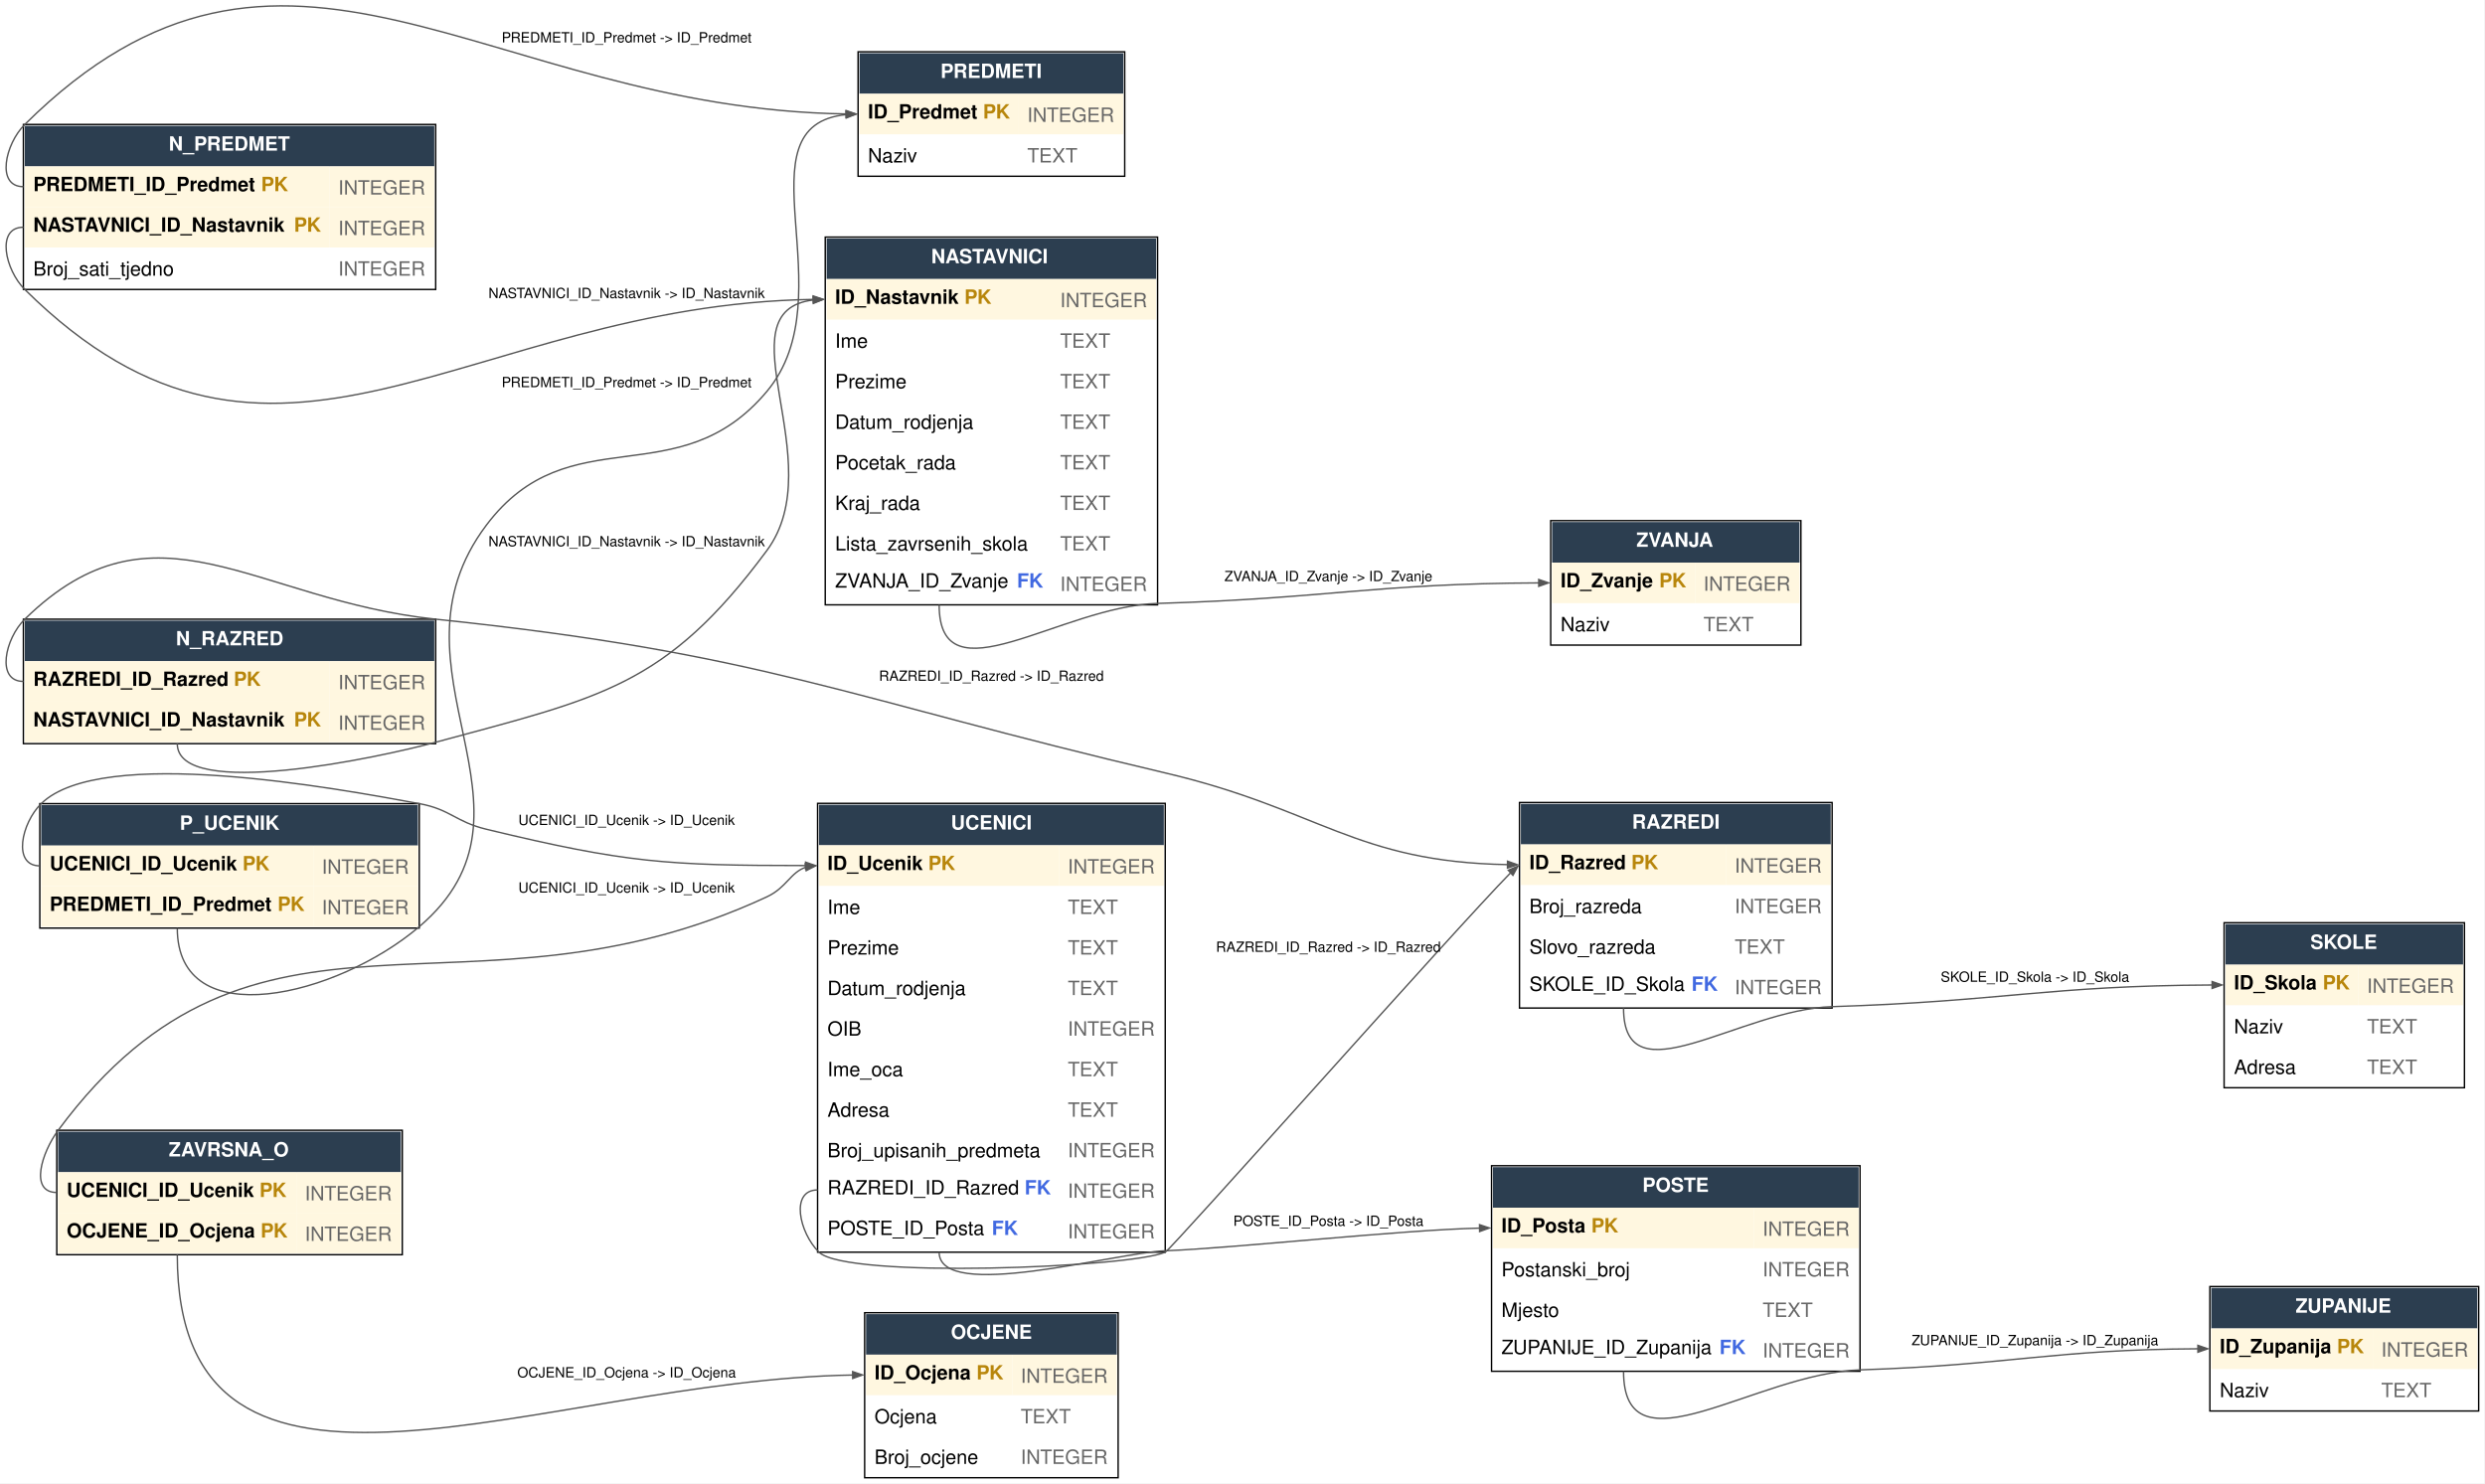
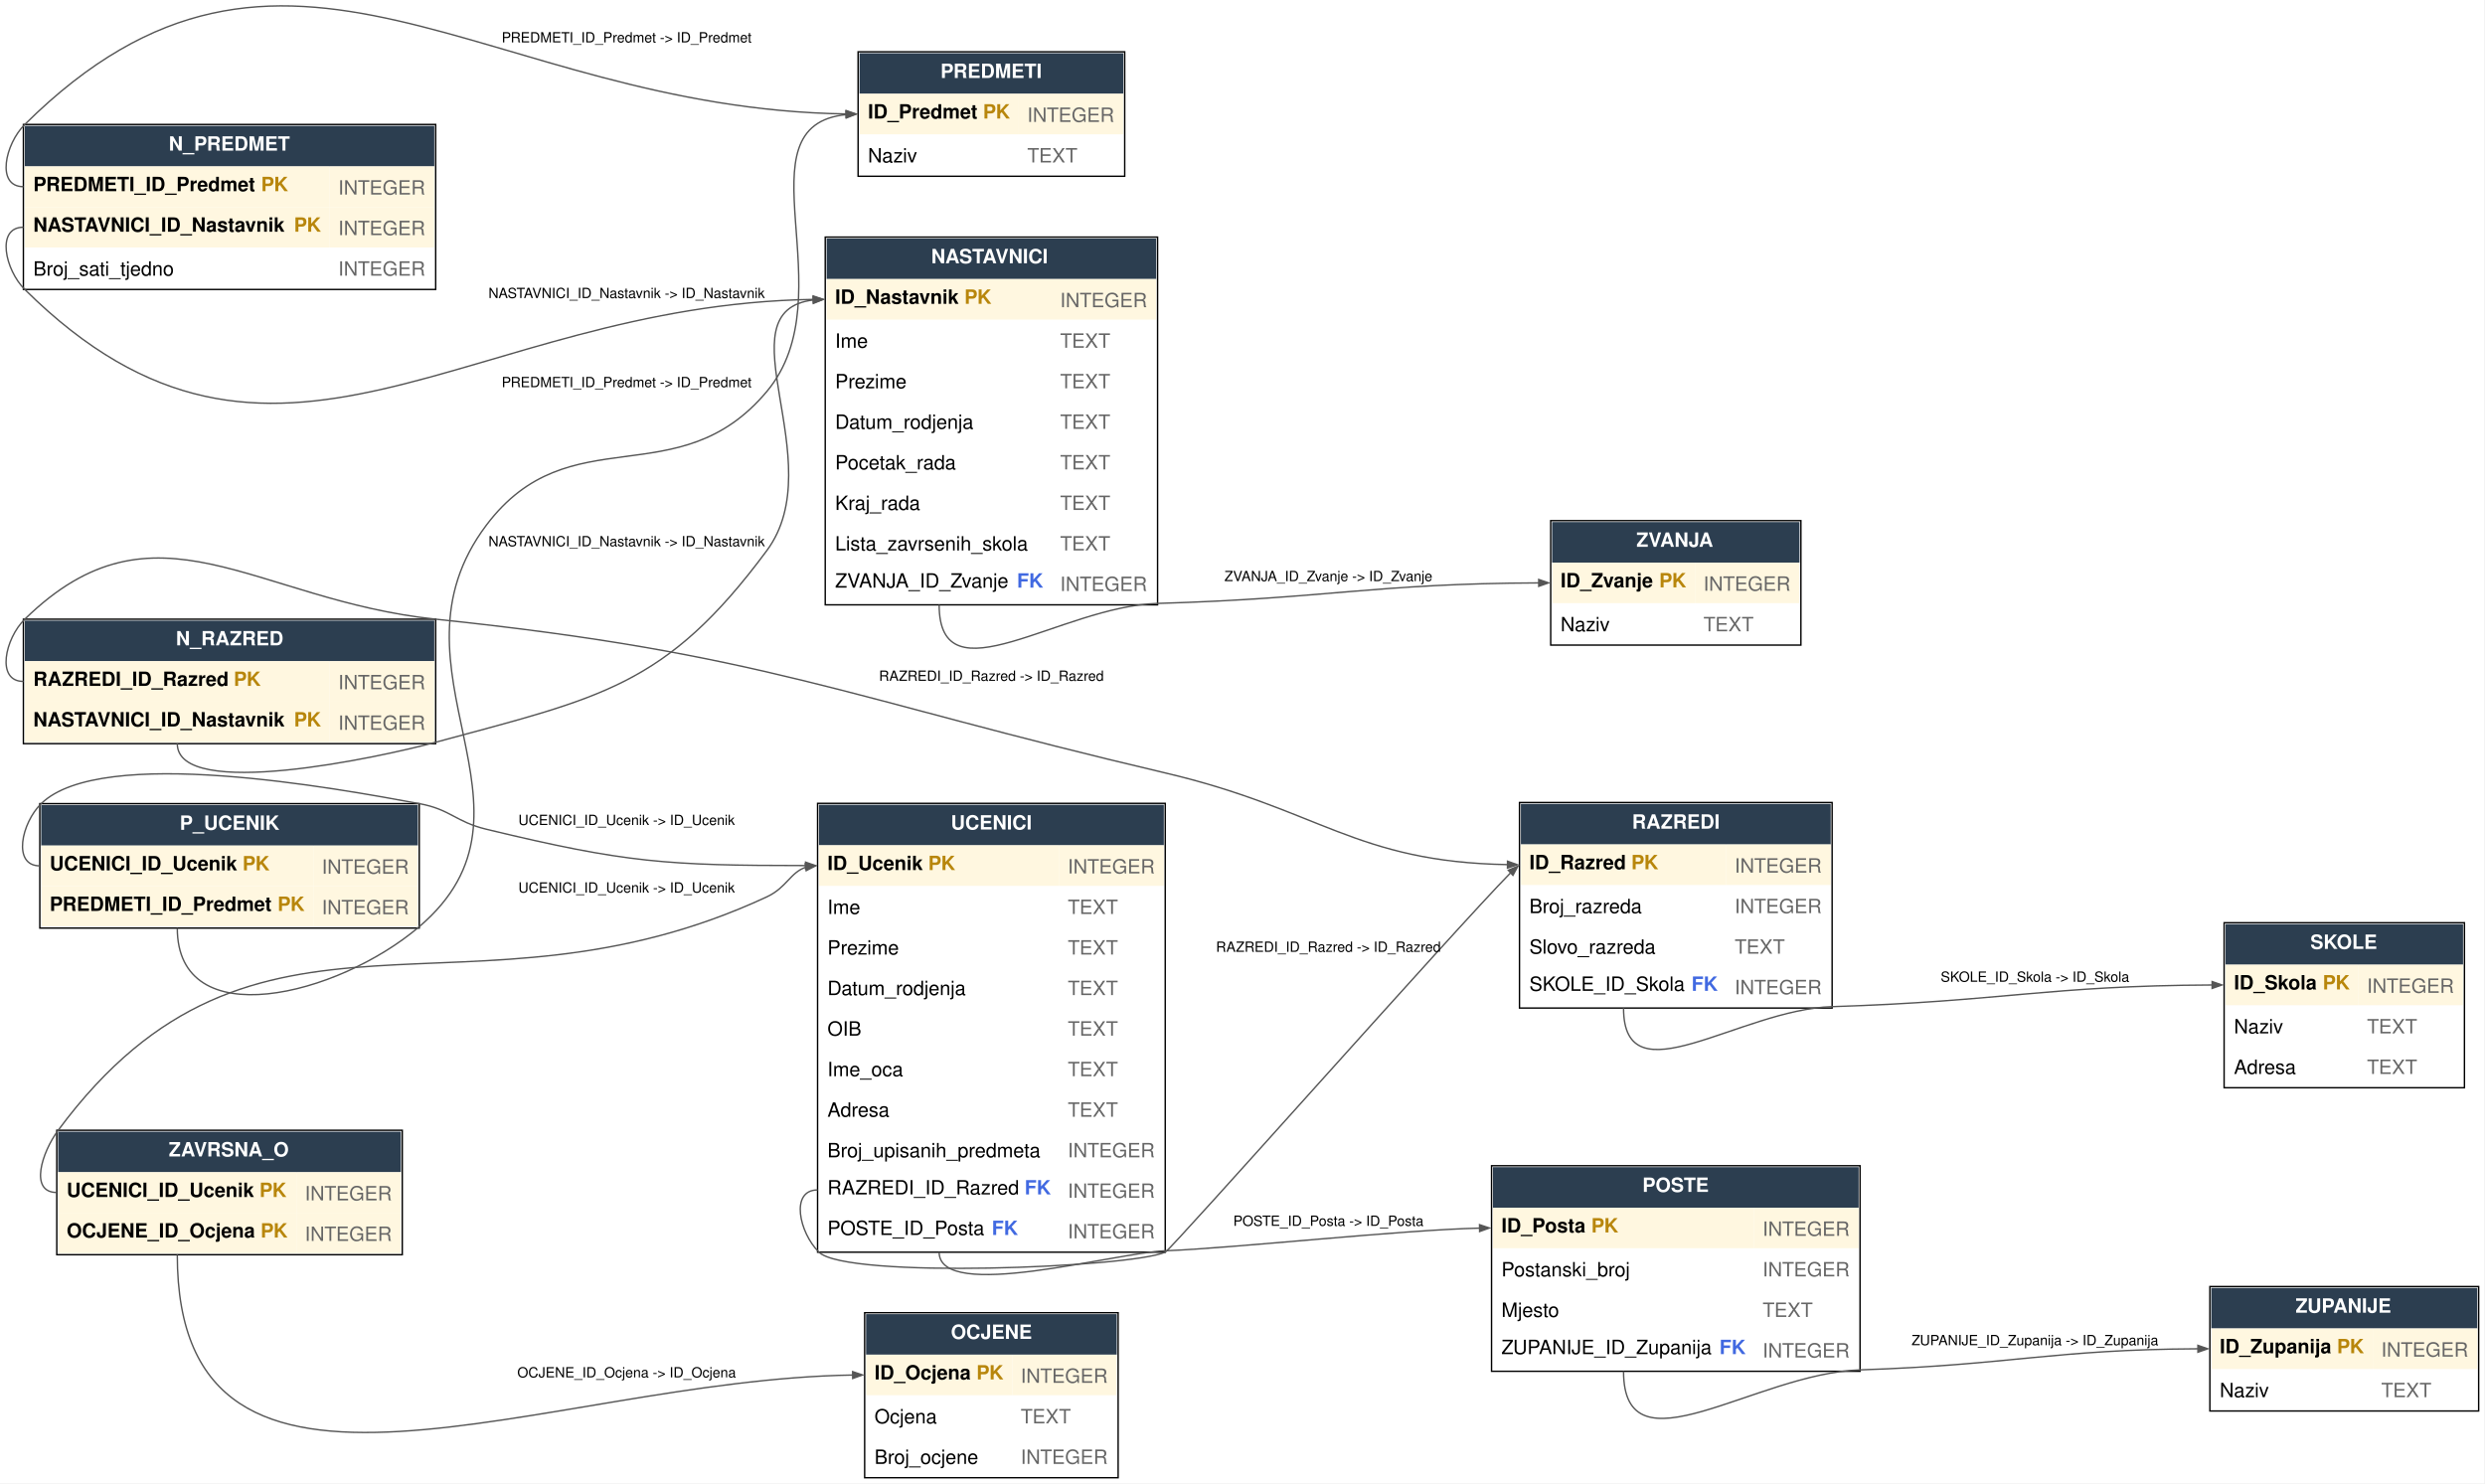
<svg xmlns="http://www.w3.org/2000/svg" width="1765pt" height="1054pt" viewBox="0.00 0.00 1765.00 1054.00">
  <g id="graph0" class="graph" transform="scale(1 1) rotate(0) translate(4 1049.6)">
    <polygon fill="white" stroke="none" points="-4,4 -4,-1049.6 1760.5,-1049.6 1760.5,4 -4,4" />
    <g id="node1" class="node">
      <polygon fill="white" stroke="none" points="582.13,-620 582.13,-881.2 818.18,-881.2 818.18,-620 582.13,-620" />
      <polygon fill="#2c3e50" stroke="none" points="583.13,-851.4 583.13,-880.2 817.18,-880.2 817.18,-851.4 583.13,-851.4" />
      <text xml:space="preserve" text-anchor="start" x="657.37" y="-862.6" font-family="Helvetica,sans-Serif" font-weight="bold" font-size="14.00" fill="white">NASTAVNICI</text>
      <polygon fill="#fff7e0" stroke="none" points="583.13,-822.6 583.13,-851.4 742.95,-851.4 742.95,-822.6 583.13,-822.6" />
      <text xml:space="preserve" text-anchor="start" x="589.13" y="-833.8" font-family="Helvetica,sans-Serif" font-weight="bold" font-size="14.00">ID_Nastavnik</text>
      <text xml:space="preserve" text-anchor="start" x="677.06" y="-833.8" font-family="Helvetica,sans-Serif" font-size="14.00"> </text>
      <text xml:space="preserve" text-anchor="start" x="680.95" y="-833.8" font-family="Helvetica,sans-Serif" font-weight="bold" font-size="14.00" fill="#b8860b">PK</text>
      <polygon fill="#fff7e0" stroke="none" points="742.95,-822.6 742.95,-851.4 817.18,-851.4 817.18,-822.6 742.95,-822.6" />
      <text xml:space="preserve" text-anchor="start" x="748.95" y="-831.4" font-family="Helvetica,sans-Serif" font-size="14.00" fill="#666666">INTEGER</text>
      <text xml:space="preserve" text-anchor="start" x="589.13" y="-802.6" font-family="Helvetica,sans-Serif" font-size="14.00">Ime</text>
      <text xml:space="preserve" text-anchor="start" x="748.95" y="-802.6" font-family="Helvetica,sans-Serif" font-size="14.00" fill="#666666">TEXT</text>
      <text xml:space="preserve" text-anchor="start" x="589.13" y="-773.8" font-family="Helvetica,sans-Serif" font-size="14.00">Prezime</text>
      <text xml:space="preserve" text-anchor="start" x="748.95" y="-773.8" font-family="Helvetica,sans-Serif" font-size="14.00" fill="#666666">TEXT</text>
      <text xml:space="preserve" text-anchor="start" x="589.13" y="-745" font-family="Helvetica,sans-Serif" font-size="14.00">Datum_rodjenja</text>
      <text xml:space="preserve" text-anchor="start" x="748.95" y="-745" font-family="Helvetica,sans-Serif" font-size="14.00" fill="#666666">TEXT</text>
      <text xml:space="preserve" text-anchor="start" x="589.13" y="-716.2" font-family="Helvetica,sans-Serif" font-size="14.00">Pocetak_rada</text>
      <text xml:space="preserve" text-anchor="start" x="748.95" y="-716.2" font-family="Helvetica,sans-Serif" font-size="14.00" fill="#666666">TEXT</text>
      <text xml:space="preserve" text-anchor="start" x="589.13" y="-687.4" font-family="Helvetica,sans-Serif" font-size="14.00">Kraj_rada</text>
      <text xml:space="preserve" text-anchor="start" x="748.95" y="-687.4" font-family="Helvetica,sans-Serif" font-size="14.00" fill="#666666">TEXT</text>
      <text xml:space="preserve" text-anchor="start" x="589.13" y="-658.6" font-family="Helvetica,sans-Serif" font-size="14.00">Lista_zavrsenih_skola</text>
      <text xml:space="preserve" text-anchor="start" x="748.95" y="-658.6" font-family="Helvetica,sans-Serif" font-size="14.00" fill="#666666">TEXT</text>
      <text xml:space="preserve" text-anchor="start" x="589.13" y="-632.2" font-family="Helvetica,sans-Serif" font-size="14.00">ZVANJA_ID_Zvanje </text>
      <text xml:space="preserve" text-anchor="start" x="718.29" y="-632.2" font-family="Helvetica,sans-Serif" font-weight="bold" font-size="14.00" fill="#4169e1">FK</text>
      <text xml:space="preserve" text-anchor="start" x="748.95" y="-629.8" font-family="Helvetica,sans-Serif" font-size="14.00" fill="#666666">INTEGER</text>
      <polygon fill="none" stroke="black" points="582.13,-620 582.13,-881.2 818.18,-881.2 818.18,-620 582.13,-620" />
    </g>
    <g id="node13" class="node">
      <polygon fill="white" stroke="none" points="1097.41,-591.4 1097.41,-679.8 1275.11,-679.8 1275.11,-591.4 1097.41,-591.4" />
      <polygon fill="#2c3e50" stroke="none" points="1098.41,-650 1098.41,-678.8 1274.11,-678.8 1274.11,-650 1098.41,-650" />
      <text xml:space="preserve" text-anchor="start" x="1158.25" y="-661.2" font-family="Helvetica,sans-Serif" font-weight="bold" font-size="14.00" fill="white">ZVANJA</text>
      <polygon fill="#fff7e0" stroke="none" points="1098.41,-621.2 1098.41,-650 1199.88,-650 1199.88,-621.2 1098.41,-621.2" />
      <text xml:space="preserve" text-anchor="start" x="1104.41" y="-632.4" font-family="Helvetica,sans-Serif" font-weight="bold" font-size="14.00">ID_Zvanje</text>
      <text xml:space="preserve" text-anchor="start" x="1170.54" y="-632.4" font-family="Helvetica,sans-Serif" font-size="14.00"> </text>
      <text xml:space="preserve" text-anchor="start" x="1174.43" y="-632.4" font-family="Helvetica,sans-Serif" font-weight="bold" font-size="14.00" fill="#b8860b">PK</text>
      <polygon fill="#fff7e0" stroke="none" points="1199.88,-621.2 1199.88,-650 1274.11,-650 1274.11,-621.2 1199.88,-621.2" />
      <text xml:space="preserve" text-anchor="start" x="1205.88" y="-630" font-family="Helvetica,sans-Serif" font-size="14.00" fill="#666666">INTEGER</text>
      <text xml:space="preserve" text-anchor="start" x="1104.41" y="-601.2" font-family="Helvetica,sans-Serif" font-size="14.00">Naziv</text>
      <text xml:space="preserve" text-anchor="start" x="1205.88" y="-601.2" font-family="Helvetica,sans-Serif" font-size="14.00" fill="#666666">TEXT</text>
      <polygon fill="none" stroke="black" points="1097.41,-591.4 1097.41,-679.8 1275.11,-679.8 1275.11,-591.4 1097.41,-591.4" />
    </g>
    <g id="edge1" class="edge">
      <path fill="none" stroke="#555555" d="M663.04,-620C663.04,-551.05 749.25,-618.98 818.18,-621 939.6,-624.56 971.71,-635.11 1089.17,-635.58" />
      <polygon fill="#555555" stroke="#555555" points="1088.89,-638.03 1095.89,-635.6 1088.9,-633.13 1088.89,-638.03" />
      <text xml:space="preserve" text-anchor="middle" x="939.51" y="-636.83" font-family="Helvetica,sans-Serif" font-size="10.00">ZVANJA_ID_Zvanje -&gt; ID_Zvanje</text>
    </g>
    <g id="node2" class="node">
      <polygon fill="white" stroke="none" points="12.61,-844 12.61,-961.2 305.45,-961.2 305.45,-844 12.61,-844" />
      <polygon fill="#2c3e50" stroke="none" points="13.61,-931.4 13.61,-960.2 304.45,-960.2 304.45,-931.4 13.61,-931.4" />
      <text xml:space="preserve" text-anchor="start" x="115.86" y="-942.6" font-family="Helvetica,sans-Serif" font-weight="bold" font-size="14.00" fill="white">N_PREDMET</text>
      <polygon fill="#fff7e0" stroke="none" points="13.61,-902.6 13.61,-931.4 230.23,-931.4 230.23,-902.6 13.61,-902.6" />
      <text xml:space="preserve" text-anchor="start" x="19.61" y="-913.8" font-family="Helvetica,sans-Serif" font-weight="bold" font-size="14.00">PREDMETI_ID_Predmet</text>
      <text xml:space="preserve" text-anchor="start" x="177.54" y="-913.8" font-family="Helvetica,sans-Serif" font-size="14.00"> </text>
      <text xml:space="preserve" text-anchor="start" x="181.43" y="-913.8" font-family="Helvetica,sans-Serif" font-weight="bold" font-size="14.00" fill="#b8860b">PK</text>
      <polygon fill="#fff7e0" stroke="none" points="230.23,-902.6 230.23,-931.4 304.45,-931.4 304.45,-902.6 230.23,-902.6" />
      <text xml:space="preserve" text-anchor="start" x="236.23" y="-911.4" font-family="Helvetica,sans-Serif" font-size="14.00" fill="#666666">INTEGER</text>
      <polygon fill="#fff7e0" stroke="none" points="13.61,-873.8 13.61,-902.6 230.23,-902.6 230.23,-873.8 13.61,-873.8" />
      <text xml:space="preserve" text-anchor="start" x="19.61" y="-885" font-family="Helvetica,sans-Serif" font-weight="bold" font-size="14.00">NASTAVNICI_ID_Nastavnik</text>
      <text xml:space="preserve" text-anchor="start" x="200.89" y="-885" font-family="Helvetica,sans-Serif" font-size="14.00"> </text>
      <text xml:space="preserve" text-anchor="start" x="204.78" y="-885" font-family="Helvetica,sans-Serif" font-weight="bold" font-size="14.00" fill="#b8860b">PK</text>
      <polygon fill="#fff7e0" stroke="none" points="230.23,-873.8 230.23,-902.6 304.45,-902.6 304.45,-873.8 230.23,-873.8" />
      <text xml:space="preserve" text-anchor="start" x="236.23" y="-882.6" font-family="Helvetica,sans-Serif" font-size="14.00" fill="#666666">INTEGER</text>
      <text xml:space="preserve" text-anchor="start" x="19.61" y="-853.8" font-family="Helvetica,sans-Serif" font-size="14.00">Broj_sati_tjedno</text>
      <text xml:space="preserve" text-anchor="start" x="236.23" y="-853.8" font-family="Helvetica,sans-Serif" font-size="14.00" fill="#666666">INTEGER</text>
      <polygon fill="none" stroke="black" points="12.61,-844 12.61,-961.2 305.45,-961.2 305.45,-844 12.61,-844" />
    </g>
    <g id="edge2" class="edge">
      <path fill="none" stroke="#555555" d="M12.61,-888.2C-7.04,-888.2 -0.35,-857.82 13.61,-844 191.19,-668.24 326.37,-833.21 573.66,-836.94" />
      <polygon fill="#555555" stroke="#555555" points="573.6,-839.39 580.61,-836.99 573.63,-834.49 573.6,-839.39" />
      <text xml:space="preserve" text-anchor="middle" x="441.07" y="-837.88" font-family="Helvetica,sans-Serif" font-size="10.00">NASTAVNICI_ID_Nastavnik -&gt; ID_Nastavnik</text>
    </g>
    <g id="node6" class="node">
      <polygon fill="white" stroke="none" points="605.47,-924.4 605.47,-1012.8 794.84,-1012.8 794.84,-924.4 605.47,-924.4" />
      <polygon fill="#2c3e50" stroke="none" points="606.47,-983 606.47,-1011.8 793.84,-1011.8 793.84,-983 606.47,-983" />
      <text xml:space="preserve" text-anchor="start" x="663.98" y="-994.2" font-family="Helvetica,sans-Serif" font-weight="bold" font-size="14.00" fill="white">PREDMETI</text>
      <polygon fill="#fff7e0" stroke="none" points="606.47,-954.2 606.47,-983 719.61,-983 719.61,-954.2 606.47,-954.2" />
      <text xml:space="preserve" text-anchor="start" x="612.47" y="-965.4" font-family="Helvetica,sans-Serif" font-weight="bold" font-size="14.00">ID_Predmet</text>
      <text xml:space="preserve" text-anchor="start" x="690.27" y="-965.4" font-family="Helvetica,sans-Serif" font-size="14.00"> </text>
      <text xml:space="preserve" text-anchor="start" x="694.16" y="-965.4" font-family="Helvetica,sans-Serif" font-weight="bold" font-size="14.00" fill="#b8860b">PK</text>
      <polygon fill="#fff7e0" stroke="none" points="719.61,-954.2 719.61,-983 793.84,-983 793.84,-954.2 719.61,-954.2" />
      <text xml:space="preserve" text-anchor="start" x="725.61" y="-963" font-family="Helvetica,sans-Serif" font-size="14.00" fill="#666666">INTEGER</text>
      <text xml:space="preserve" text-anchor="start" x="612.47" y="-934.2" font-family="Helvetica,sans-Serif" font-size="14.00">Naziv</text>
      <text xml:space="preserve" text-anchor="start" x="725.61" y="-934.2" font-family="Helvetica,sans-Serif" font-size="14.00" fill="#666666">TEXT</text>
      <polygon fill="none" stroke="black" points="605.47,-924.4 605.47,-1012.8 794.84,-1012.8 794.84,-924.4 605.47,-924.4" />
    </g>
    <g id="edge3" class="edge">
      <path fill="none" stroke="#555555" d="M12.61,-917C-7.04,-917 -0.35,-947.38 13.61,-961.2 198.56,-1144.28 339.35,-972.38 597.03,-968.66" />
      <polygon fill="#555555" stroke="#555555" points="596.97,-971.11 603.95,-968.61 596.93,-966.21 596.97,-971.11" />
      <text xml:space="preserve" text-anchor="middle" x="441.07" y="-1019.48" font-family="Helvetica,sans-Serif" font-size="10.00">PREDMETI_ID_Predmet -&gt; ID_Predmet</text>
    </g>
    <g id="node3" class="node">
      <polygon fill="white" stroke="none" points="12.61,-521.4 12.61,-609.8 305.45,-609.8 305.45,-521.4 12.61,-521.4" />
      <polygon fill="#2c3e50" stroke="none" points="13.61,-580 13.61,-608.8 304.45,-608.8 304.45,-580 13.61,-580" />
      <text xml:space="preserve" text-anchor="start" x="120.92" y="-591.2" font-family="Helvetica,sans-Serif" font-weight="bold" font-size="14.00" fill="white">N_RAZRED</text>
      <polygon fill="#fff7e0" stroke="none" points="13.61,-551.2 13.61,-580 230.23,-580 230.23,-551.2 13.61,-551.2" />
      <text xml:space="preserve" text-anchor="start" x="19.61" y="-562.4" font-family="Helvetica,sans-Serif" font-weight="bold" font-size="14.00">RAZREDI_ID_Razred</text>
      <text xml:space="preserve" text-anchor="start" x="158.09" y="-562.4" font-family="Helvetica,sans-Serif" font-size="14.00"> </text>
      <text xml:space="preserve" text-anchor="start" x="161.98" y="-562.4" font-family="Helvetica,sans-Serif" font-weight="bold" font-size="14.00" fill="#b8860b">PK</text>
      <polygon fill="#fff7e0" stroke="none" points="230.23,-551.2 230.23,-580 304.45,-580 304.45,-551.2 230.23,-551.2" />
      <text xml:space="preserve" text-anchor="start" x="236.23" y="-560" font-family="Helvetica,sans-Serif" font-size="14.00" fill="#666666">INTEGER</text>
      <polygon fill="#fff7e0" stroke="none" points="13.61,-522.4 13.61,-551.2 230.23,-551.2 230.23,-522.4 13.61,-522.4" />
      <text xml:space="preserve" text-anchor="start" x="19.61" y="-533.6" font-family="Helvetica,sans-Serif" font-weight="bold" font-size="14.00">NASTAVNICI_ID_Nastavnik</text>
      <text xml:space="preserve" text-anchor="start" x="200.89" y="-533.6" font-family="Helvetica,sans-Serif" font-size="14.00"> </text>
      <text xml:space="preserve" text-anchor="start" x="204.78" y="-533.6" font-family="Helvetica,sans-Serif" font-weight="bold" font-size="14.00" fill="#b8860b">PK</text>
      <polygon fill="#fff7e0" stroke="none" points="230.23,-522.4 230.23,-551.2 304.45,-551.2 304.45,-522.4 230.23,-522.4" />
      <text xml:space="preserve" text-anchor="start" x="236.23" y="-531.2" font-family="Helvetica,sans-Serif" font-size="14.00" fill="#666666">INTEGER</text>
      <polygon fill="none" stroke="black" points="12.61,-521.4 12.61,-609.8 305.45,-609.8 305.45,-521.4 12.61,-521.4" />
    </g>
    <g id="edge4" class="edge">
      <path fill="none" stroke="#555555" d="M121.92,-521.4C121.92,-480.61 266.09,-511.71 305.45,-522.4 422.04,-554.06 468.82,-561.49 540.69,-658.6 587.31,-721.6 507.1,-828.68 573.75,-836.54" />
      <polygon fill="#555555" stroke="#555555" points="573.49,-838.98 580.62,-836.92 573.76,-834.09 573.49,-838.98" />
      <text xml:space="preserve" text-anchor="middle" x="441.07" y="-661.6" font-family="Helvetica,sans-Serif" font-size="10.00">NASTAVNICI_ID_Nastavnik -&gt; ID_Nastavnik</text>
    </g>
    <g id="node8" class="node">
      <polygon fill="white" stroke="none" points="1075.23,-333.6 1075.23,-479.6 1297.29,-479.6 1297.29,-333.6 1075.23,-333.6" />
      <polygon fill="#2c3e50" stroke="none" points="1076.23,-449.8 1076.23,-478.6 1296.29,-478.6 1296.29,-449.8 1076.23,-449.8" />
      <text xml:space="preserve" text-anchor="start" x="1155.15" y="-461" font-family="Helvetica,sans-Serif" font-weight="bold" font-size="14.00" fill="white">RAZREDI</text>
      <polygon fill="#fff7e0" stroke="none" points="1076.23,-421 1076.23,-449.8 1222.06,-449.8 1222.06,-421 1076.23,-421" />
      <text xml:space="preserve" text-anchor="start" x="1082.23" y="-432.2" font-family="Helvetica,sans-Serif" font-weight="bold" font-size="14.00">ID_Razred</text>
      <text xml:space="preserve" text-anchor="start" x="1150.7" y="-432.2" font-family="Helvetica,sans-Serif" font-size="14.00"> </text>
      <text xml:space="preserve" text-anchor="start" x="1154.59" y="-432.2" font-family="Helvetica,sans-Serif" font-weight="bold" font-size="14.00" fill="#b8860b">PK</text>
      <polygon fill="#fff7e0" stroke="none" points="1222.06,-421 1222.06,-449.8 1296.29,-449.8 1296.29,-421 1222.06,-421" />
      <text xml:space="preserve" text-anchor="start" x="1228.06" y="-429.8" font-family="Helvetica,sans-Serif" font-size="14.00" fill="#666666">INTEGER</text>
      <text xml:space="preserve" text-anchor="start" x="1082.23" y="-401" font-family="Helvetica,sans-Serif" font-size="14.00">Broj_razreda</text>
      <text xml:space="preserve" text-anchor="start" x="1228.06" y="-401" font-family="Helvetica,sans-Serif" font-size="14.00" fill="#666666">INTEGER</text>
      <text xml:space="preserve" text-anchor="start" x="1082.23" y="-372.2" font-family="Helvetica,sans-Serif" font-size="14.00">Slovo_razreda</text>
      <text xml:space="preserve" text-anchor="start" x="1228.06" y="-372.2" font-family="Helvetica,sans-Serif" font-size="14.00" fill="#666666">TEXT</text>
      <text xml:space="preserve" text-anchor="start" x="1082.23" y="-345.8" font-family="Helvetica,sans-Serif" font-size="14.00">SKOLE_ID_Skola </text>
      <text xml:space="preserve" text-anchor="start" x="1197.4" y="-345.8" font-family="Helvetica,sans-Serif" font-weight="bold" font-size="14.00" fill="#4169e1">FK</text>
      <text xml:space="preserve" text-anchor="start" x="1228.06" y="-343.4" font-family="Helvetica,sans-Serif" font-size="14.00" fill="#666666">INTEGER</text>
      <polygon fill="none" stroke="black" points="1075.23,-333.6 1075.23,-479.6 1297.29,-479.6 1297.29,-333.6 1075.23,-333.6" />
    </g>
    <g id="edge5" class="edge">
      <path fill="none" stroke="#555555" d="M12.61,-565.6C-7.04,-565.6 -0.44,-596.06 13.61,-609.8 106.36,-700.47 176.45,-623.25 305.45,-609.8 539.54,-585.4 594.5,-554.4 823.62,-500.6 933.33,-474.84 958.5,-437.29 1066.93,-435.47" />
      <polygon fill="#555555" stroke="#555555" points="1066.73,-437.92 1073.71,-435.41 1066.69,-433.02 1066.73,-437.92" />
      <text xml:space="preserve" text-anchor="middle" x="700.15" y="-566.03" font-family="Helvetica,sans-Serif" font-size="10.00">RAZREDI_ID_Razred -&gt; ID_Razred</text>
    </g>
    <g id="node4" class="node">
      <polygon fill="white" stroke="none" points="610.13,0 610.13,-117.2 790.17,-117.2 790.17,0 610.13,0" />
      <polygon fill="#2c3e50" stroke="none" points="611.13,-87.4 611.13,-116.2 789.17,-116.2 789.17,-87.4 611.13,-87.4" />
      <text xml:space="preserve" text-anchor="start" x="671.37" y="-98.6" font-family="Helvetica,sans-Serif" font-weight="bold" font-size="14.00" fill="white">OCJENE</text>
      <polygon fill="#fff7e0" stroke="none" points="611.13,-58.6 611.13,-87.4 714.94,-87.4 714.94,-58.6 611.13,-58.6" />
      <text xml:space="preserve" text-anchor="start" x="617.13" y="-69.8" font-family="Helvetica,sans-Serif" font-weight="bold" font-size="14.00">ID_Ocjena</text>
      <text xml:space="preserve" text-anchor="start" x="685.61" y="-69.8" font-family="Helvetica,sans-Serif" font-size="14.00"> </text>
      <text xml:space="preserve" text-anchor="start" x="689.5" y="-69.8" font-family="Helvetica,sans-Serif" font-weight="bold" font-size="14.00" fill="#b8860b">PK</text>
      <polygon fill="#fff7e0" stroke="none" points="714.94,-58.6 714.94,-87.4 789.17,-87.4 789.17,-58.6 714.94,-58.6" />
      <text xml:space="preserve" text-anchor="start" x="720.94" y="-67.4" font-family="Helvetica,sans-Serif" font-size="14.00" fill="#666666">INTEGER</text>
      <text xml:space="preserve" text-anchor="start" x="617.13" y="-38.6" font-family="Helvetica,sans-Serif" font-size="14.00">Ocjena</text>
      <text xml:space="preserve" text-anchor="start" x="720.94" y="-38.6" font-family="Helvetica,sans-Serif" font-size="14.00" fill="#666666">TEXT</text>
      <text xml:space="preserve" text-anchor="start" x="617.13" y="-9.8" font-family="Helvetica,sans-Serif" font-size="14.00">Broj_ocjene</text>
      <text xml:space="preserve" text-anchor="start" x="720.94" y="-9.8" font-family="Helvetica,sans-Serif" font-size="14.00" fill="#666666">INTEGER</text>
      <polygon fill="none" stroke="black" points="610.13,0 610.13,-117.2 790.17,-117.2 790.17,0 610.13,0" />
    </g>
    <g id="node5" class="node">
      <polygon fill="white" stroke="none" points="1055.39,-75.6 1055.39,-221.6 1317.12,-221.6 1317.12,-75.6 1055.39,-75.6" />
      <polygon fill="#2c3e50" stroke="none" points="1056.39,-191.8 1056.39,-220.6 1316.12,-220.6 1316.12,-191.8 1056.39,-191.8" />
      <text xml:space="preserve" text-anchor="start" x="1162.53" y="-203" font-family="Helvetica,sans-Serif" font-weight="bold" font-size="14.00" fill="white">POSTE</text>
      <polygon fill="#fff7e0" stroke="none" points="1056.39,-163 1056.39,-191.8 1241.9,-191.8 1241.9,-163 1056.39,-163" />
      <text xml:space="preserve" text-anchor="start" x="1062.39" y="-174.2" font-family="Helvetica,sans-Serif" font-weight="bold" font-size="14.00">ID_Posta</text>
      <text xml:space="preserve" text-anchor="start" x="1122.3" y="-174.2" font-family="Helvetica,sans-Serif" font-size="14.00"> </text>
      <text xml:space="preserve" text-anchor="start" x="1126.19" y="-174.2" font-family="Helvetica,sans-Serif" font-weight="bold" font-size="14.00" fill="#b8860b">PK</text>
      <polygon fill="#fff7e0" stroke="none" points="1241.9,-163 1241.9,-191.8 1316.12,-191.8 1316.12,-163 1241.9,-163" />
      <text xml:space="preserve" text-anchor="start" x="1247.9" y="-171.8" font-family="Helvetica,sans-Serif" font-size="14.00" fill="#666666">INTEGER</text>
      <text xml:space="preserve" text-anchor="start" x="1062.39" y="-143" font-family="Helvetica,sans-Serif" font-size="14.00">Postanski_broj</text>
      <text xml:space="preserve" text-anchor="start" x="1247.9" y="-143" font-family="Helvetica,sans-Serif" font-size="14.00" fill="#666666">INTEGER</text>
      <text xml:space="preserve" text-anchor="start" x="1062.39" y="-114.2" font-family="Helvetica,sans-Serif" font-size="14.00">Mjesto</text>
      <text xml:space="preserve" text-anchor="start" x="1247.9" y="-114.2" font-family="Helvetica,sans-Serif" font-size="14.00" fill="#666666">TEXT</text>
      <text xml:space="preserve" text-anchor="start" x="1062.39" y="-87.8" font-family="Helvetica,sans-Serif" font-size="14.00">ZUPANIJE_ID_Zupanija </text>
      <text xml:space="preserve" text-anchor="start" x="1217.23" y="-87.8" font-family="Helvetica,sans-Serif" font-weight="bold" font-size="14.00" fill="#4169e1">FK</text>
      <text xml:space="preserve" text-anchor="start" x="1247.9" y="-85.4" font-family="Helvetica,sans-Serif" font-size="14.00" fill="#666666">INTEGER</text>
      <polygon fill="none" stroke="black" points="1055.39,-75.6 1055.39,-221.6 1317.12,-221.6 1317.12,-75.6 1055.39,-75.6" />
    </g>
    <g id="node12" class="node">
      <polygon fill="white" stroke="none" points="1565.59,-47.4 1565.59,-135.8 1756.5,-135.8 1756.5,-47.4 1565.59,-47.4" />
      <polygon fill="#2c3e50" stroke="none" points="1566.59,-106 1566.59,-134.8 1755.5,-134.8 1755.5,-106 1566.59,-106" />
      <text xml:space="preserve" text-anchor="start" x="1626.43" y="-117.2" font-family="Helvetica,sans-Serif" font-weight="bold" font-size="14.00" fill="white">ZUPANIJE</text>
      <polygon fill="#fff7e0" stroke="none" points="1566.59,-77.2 1566.59,-106 1681.28,-106 1681.28,-77.2 1566.59,-77.2" />
      <text xml:space="preserve" text-anchor="start" x="1572.59" y="-88.4" font-family="Helvetica,sans-Serif" font-weight="bold" font-size="14.00">ID_Zupanija</text>
      <text xml:space="preserve" text-anchor="start" x="1651.94" y="-88.4" font-family="Helvetica,sans-Serif" font-size="14.00"> </text>
      <text xml:space="preserve" text-anchor="start" x="1655.83" y="-88.4" font-family="Helvetica,sans-Serif" font-weight="bold" font-size="14.00" fill="#b8860b">PK</text>
      <polygon fill="#fff7e0" stroke="none" points="1681.28,-77.2 1681.28,-106 1755.5,-106 1755.5,-77.2 1681.28,-77.2" />
      <text xml:space="preserve" text-anchor="start" x="1687.28" y="-86" font-family="Helvetica,sans-Serif" font-size="14.00" fill="#666666">INTEGER</text>
      <text xml:space="preserve" text-anchor="start" x="1572.59" y="-57.2" font-family="Helvetica,sans-Serif" font-size="14.00">Naziv</text>
      <text xml:space="preserve" text-anchor="start" x="1687.28" y="-57.2" font-family="Helvetica,sans-Serif" font-size="14.00" fill="#666666">TEXT</text>
      <polygon fill="none" stroke="black" points="1565.59,-47.4 1565.59,-135.8 1756.5,-135.8 1756.5,-47.4 1565.59,-47.4" />
    </g>
    <g id="edge6" class="edge">
      <path fill="none" stroke="#555555" d="M1149.14,-75.6C1149.14,-0.94 1242.51,-74.13 1317.12,-76.6 1424.89,-80.17 1453.52,-91.03 1557.32,-91.58" />
      <polygon fill="#555555" stroke="#555555" points="1557.07,-94.03 1564.08,-91.6 1557.09,-89.13 1557.07,-94.03" />
      <text xml:space="preserve" text-anchor="middle" x="1441.36" y="-94.14" font-family="Helvetica,sans-Serif" font-size="10.00">ZUPANIJE_ID_Zupanija -&gt; ID_Zupanija</text>
    </g>
    <g id="node7" class="node">
      <polygon fill="white" stroke="none" points="24.28,-390.4 24.28,-478.8 293.78,-478.8 293.78,-390.4 24.28,-390.4" />
      <polygon fill="#2c3e50" stroke="none" points="25.28,-449 25.28,-477.8 292.78,-477.8 292.78,-449 25.28,-449" />
      <text xml:space="preserve" text-anchor="start" x="123.64" y="-460.2" font-family="Helvetica,sans-Serif" font-weight="bold" font-size="14.00" fill="white">P_UCENIK</text>
      <polygon fill="#fff7e0" stroke="none" points="25.28,-420.2 25.28,-449 218.55,-449 218.55,-420.2 25.28,-420.2" />
      <text xml:space="preserve" text-anchor="start" x="31.28" y="-431.4" font-family="Helvetica,sans-Serif" font-weight="bold" font-size="14.00">UCENICI_ID_Ucenik</text>
      <text xml:space="preserve" text-anchor="start" x="164.33" y="-431.4" font-family="Helvetica,sans-Serif" font-size="14.00"> </text>
      <text xml:space="preserve" text-anchor="start" x="168.22" y="-431.4" font-family="Helvetica,sans-Serif" font-weight="bold" font-size="14.00" fill="#b8860b">PK</text>
      <polygon fill="#fff7e0" stroke="none" points="218.55,-420.2 218.55,-449 292.78,-449 292.78,-420.2 218.55,-420.2" />
      <text xml:space="preserve" text-anchor="start" x="224.55" y="-429" font-family="Helvetica,sans-Serif" font-size="14.00" fill="#666666">INTEGER</text>
      <polygon fill="#fff7e0" stroke="none" points="25.28,-391.4 25.28,-420.2 218.55,-420.2 218.55,-391.4 25.28,-391.4" />
      <text xml:space="preserve" text-anchor="start" x="31.28" y="-402.6" font-family="Helvetica,sans-Serif" font-weight="bold" font-size="14.00">PREDMETI_ID_Predmet</text>
      <text xml:space="preserve" text-anchor="start" x="189.22" y="-402.6" font-family="Helvetica,sans-Serif" font-size="14.00"> </text>
      <text xml:space="preserve" text-anchor="start" x="193.11" y="-402.6" font-family="Helvetica,sans-Serif" font-weight="bold" font-size="14.00" fill="#b8860b">PK</text>
      <polygon fill="#fff7e0" stroke="none" points="218.55,-391.4 218.55,-420.2 292.78,-420.2 292.78,-391.4 218.55,-391.4" />
      <text xml:space="preserve" text-anchor="start" x="224.55" y="-400.2" font-family="Helvetica,sans-Serif" font-size="14.00" fill="#666666">INTEGER</text>
      <polygon fill="none" stroke="black" points="24.28,-390.4 24.28,-478.8 293.78,-478.8 293.78,-390.4 24.28,-390.4" />
    </g>
    <g id="edge7" class="edge">
      <path fill="none" stroke="#555555" d="M121.92,-390.4C121.92,-314.02 235.63,-341.87 293.78,-391.4 391.62,-474.73 264.11,-573.96 341.45,-676.6 400.49,-754.95 477.71,-696.38 540.69,-771.6 598,-840.06 518.57,-960.76 597.34,-968.24" />
      <polygon fill="#555555" stroke="#555555" points="596.85,-970.67 603.95,-968.53 597.07,-965.77 596.85,-970.67" />
      <text xml:space="preserve" text-anchor="middle" x="441.07" y="-774.6" font-family="Helvetica,sans-Serif" font-size="10.00">PREDMETI_ID_Predmet -&gt; ID_Predmet</text>
    </g>
    <g id="node10" class="node">
      <polygon fill="white" stroke="none" points="576.69,-160.2 576.69,-479 823.62,-479 823.62,-160.2 576.69,-160.2" />
      <polygon fill="#2c3e50" stroke="none" points="577.69,-449.2 577.69,-478 822.62,-478 822.62,-449.2 577.69,-449.2" />
      <text xml:space="preserve" text-anchor="start" x="671.37" y="-460.4" font-family="Helvetica,sans-Serif" font-weight="bold" font-size="14.00" fill="white">UCENICI</text>
      <polygon fill="#fff7e0" stroke="none" points="577.69,-420.4 577.69,-449.2 748.39,-449.2 748.39,-420.4 577.69,-420.4" />
      <text xml:space="preserve" text-anchor="start" x="583.69" y="-431.6" font-family="Helvetica,sans-Serif" font-weight="bold" font-size="14.00">ID_Ucenik</text>
      <text xml:space="preserve" text-anchor="start" x="651.38" y="-431.6" font-family="Helvetica,sans-Serif" font-size="14.00"> </text>
      <text xml:space="preserve" text-anchor="start" x="655.27" y="-431.6" font-family="Helvetica,sans-Serif" font-weight="bold" font-size="14.00" fill="#b8860b">PK</text>
      <polygon fill="#fff7e0" stroke="none" points="748.39,-420.4 748.39,-449.2 822.62,-449.2 822.62,-420.4 748.39,-420.4" />
      <text xml:space="preserve" text-anchor="start" x="754.39" y="-429.2" font-family="Helvetica,sans-Serif" font-size="14.00" fill="#666666">INTEGER</text>
      <text xml:space="preserve" text-anchor="start" x="583.69" y="-400.4" font-family="Helvetica,sans-Serif" font-size="14.00">Ime</text>
      <text xml:space="preserve" text-anchor="start" x="754.39" y="-400.4" font-family="Helvetica,sans-Serif" font-size="14.00" fill="#666666">TEXT</text>
      <text xml:space="preserve" text-anchor="start" x="583.69" y="-371.6" font-family="Helvetica,sans-Serif" font-size="14.00">Prezime</text>
      <text xml:space="preserve" text-anchor="start" x="754.39" y="-371.6" font-family="Helvetica,sans-Serif" font-size="14.00" fill="#666666">TEXT</text>
      <text xml:space="preserve" text-anchor="start" x="583.69" y="-342.8" font-family="Helvetica,sans-Serif" font-size="14.00">Datum_rodjenja</text>
      <text xml:space="preserve" text-anchor="start" x="754.39" y="-342.8" font-family="Helvetica,sans-Serif" font-size="14.00" fill="#666666">TEXT</text>
      <text xml:space="preserve" text-anchor="start" x="583.69" y="-314" font-family="Helvetica,sans-Serif" font-size="14.00">OIB</text>
-       <text xml:space="preserve" text-anchor="start" x="754.39" y="-314" font-family="Helvetica,sans-Serif" font-size="14.00" fill="#666666">INTEGER</text>
+       <text xml:space="preserve" text-anchor="start" x="754.39" y="-314" font-family="Helvetica,sans-Serif" font-size="14.00" fill="#666666">TEXT</text>
      <text xml:space="preserve" text-anchor="start" x="583.69" y="-285.2" font-family="Helvetica,sans-Serif" font-size="14.00">Ime_oca</text>
      <text xml:space="preserve" text-anchor="start" x="754.39" y="-285.2" font-family="Helvetica,sans-Serif" font-size="14.00" fill="#666666">TEXT</text>
      <text xml:space="preserve" text-anchor="start" x="583.69" y="-256.4" font-family="Helvetica,sans-Serif" font-size="14.00">Adresa</text>
      <text xml:space="preserve" text-anchor="start" x="754.39" y="-256.4" font-family="Helvetica,sans-Serif" font-size="14.00" fill="#666666">TEXT</text>
      <text xml:space="preserve" text-anchor="start" x="583.69" y="-227.6" font-family="Helvetica,sans-Serif" font-size="14.00">Broj_upisanih_predmeta</text>
      <text xml:space="preserve" text-anchor="start" x="754.39" y="-227.6" font-family="Helvetica,sans-Serif" font-size="14.00" fill="#666666">INTEGER</text>
      <text xml:space="preserve" text-anchor="start" x="583.69" y="-201.2" font-family="Helvetica,sans-Serif" font-size="14.00">RAZREDI_ID_Razred </text>
      <text xml:space="preserve" text-anchor="start" x="723.73" y="-201.2" font-family="Helvetica,sans-Serif" font-weight="bold" font-size="14.00" fill="#4169e1">FK</text>
      <text xml:space="preserve" text-anchor="start" x="754.39" y="-198.8" font-family="Helvetica,sans-Serif" font-size="14.00" fill="#666666">INTEGER</text>
      <text xml:space="preserve" text-anchor="start" x="583.69" y="-172.4" font-family="Helvetica,sans-Serif" font-size="14.00">POSTE_ID_Posta </text>
      <text xml:space="preserve" text-anchor="start" x="700.4" y="-172.4" font-family="Helvetica,sans-Serif" font-weight="bold" font-size="14.00" fill="#4169e1">FK</text>
      <text xml:space="preserve" text-anchor="start" x="754.39" y="-170" font-family="Helvetica,sans-Serif" font-size="14.00" fill="#666666">INTEGER</text>
      <polygon fill="none" stroke="black" points="576.69,-160.2 576.69,-479 823.62,-479 823.62,-160.2 576.69,-160.2" />
    </g>
    <g id="edge8" class="edge">
      <path fill="none" stroke="#555555" d="M24.28,-434.6C4.64,-434.6 11.23,-465.06 25.28,-478.8 67.95,-520.51 235.1,-489.62 293.78,-478.8 316.08,-474.69 319.41,-465.92 341.45,-460.6 440.89,-436.58 469.93,-434.88 568.23,-434.8" />
      <polygon fill="#555555" stroke="#555555" points="568.17,-437.25 575.17,-434.8 568.17,-432.35 568.17,-437.25" />
      <text xml:space="preserve" text-anchor="middle" x="441.07" y="-463.6" font-family="Helvetica,sans-Serif" font-size="10.00">UCENICI_ID_Ucenik -&gt; ID_Ucenik</text>
    </g>
    <g id="node9" class="node">
      <polygon fill="white" stroke="none" points="1575.7,-277 1575.7,-394.2 1746.4,-394.2 1746.4,-277 1575.7,-277" />
      <polygon fill="#2c3e50" stroke="none" points="1576.7,-364.4 1576.7,-393.2 1745.4,-393.2 1745.4,-364.4 1576.7,-364.4" />
      <text xml:space="preserve" text-anchor="start" x="1636.93" y="-375.6" font-family="Helvetica,sans-Serif" font-weight="bold" font-size="14.00" fill="white">SKOLE</text>
      <polygon fill="#fff7e0" stroke="none" points="1576.7,-335.6 1576.7,-364.4 1671.17,-364.4 1671.17,-335.6 1576.7,-335.6" />
      <text xml:space="preserve" text-anchor="start" x="1582.7" y="-346.8" font-family="Helvetica,sans-Serif" font-weight="bold" font-size="14.00">ID_Skola</text>
      <text xml:space="preserve" text-anchor="start" x="1641.83" y="-346.8" font-family="Helvetica,sans-Serif" font-size="14.00"> </text>
      <text xml:space="preserve" text-anchor="start" x="1645.72" y="-346.8" font-family="Helvetica,sans-Serif" font-weight="bold" font-size="14.00" fill="#b8860b">PK</text>
      <polygon fill="#fff7e0" stroke="none" points="1671.17,-335.6 1671.17,-364.4 1745.4,-364.4 1745.4,-335.6 1671.17,-335.6" />
      <text xml:space="preserve" text-anchor="start" x="1677.17" y="-344.4" font-family="Helvetica,sans-Serif" font-size="14.00" fill="#666666">INTEGER</text>
      <text xml:space="preserve" text-anchor="start" x="1582.7" y="-315.6" font-family="Helvetica,sans-Serif" font-size="14.00">Naziv</text>
      <text xml:space="preserve" text-anchor="start" x="1677.17" y="-315.6" font-family="Helvetica,sans-Serif" font-size="14.00" fill="#666666">TEXT</text>
      <text xml:space="preserve" text-anchor="start" x="1582.7" y="-286.8" font-family="Helvetica,sans-Serif" font-size="14.00">Adresa</text>
      <text xml:space="preserve" text-anchor="start" x="1677.17" y="-286.8" font-family="Helvetica,sans-Serif" font-size="14.00" fill="#666666">TEXT</text>
      <polygon fill="none" stroke="black" points="1575.7,-277 1575.7,-394.2 1746.4,-394.2 1746.4,-277 1575.7,-277" />
    </g>
    <g id="edge9" class="edge">
      <path fill="none" stroke="#555555" d="M1149.14,-333.6C1149.14,-267.76 1231.48,-332.56 1297.29,-334.6 1418.37,-338.36 1450.35,-349.48 1567.49,-349.98" />
      <polygon fill="#555555" stroke="#555555" points="1567.18,-352.43 1574.18,-350 1567.19,-347.53 1567.18,-352.43" />
      <text xml:space="preserve" text-anchor="middle" x="1441.36" y="-352.28" font-family="Helvetica,sans-Serif" font-size="10.00">SKOLE_ID_Skola -&gt; ID_Skola</text>
    </g>
    <g id="edge10" class="edge">
      <path fill="none" stroke="#555555" d="M663.04,-160.2C663.04,-124.52 787.96,-159.84 823.62,-161.2 872.59,-163.06 990.9,-175.99 1046.95,-177.29" />
      <polygon fill="#555555" stroke="#555555" points="1046.85,-179.74 1053.88,-177.38 1046.91,-174.84 1046.85,-179.74" />
      <text xml:space="preserve" text-anchor="middle" x="939.51" y="-178.9" font-family="Helvetica,sans-Serif" font-size="10.00">POSTE_ID_Posta -&gt; ID_Posta</text>
    </g>
    <g id="edge11" class="edge">
      <path fill="none" stroke="#555555" d="M576.69,-204.4C557.04,-204.4 563.64,-173.94 577.69,-160.2 597.23,-141.1 798.61,-149.18 823.62,-160.2 827.95,-162.11 1030.26,-390.46 1068.95,-429.69" />
      <polygon fill="#555555" stroke="#555555" points="1067.28,-431.49 1074.11,-434.38 1070.58,-427.86 1067.28,-431.49" />
      <text xml:space="preserve" text-anchor="middle" x="939.51" y="-373.52" font-family="Helvetica,sans-Serif" font-size="10.00">RAZREDI_ID_Razred -&gt; ID_Razred</text>
    </g>
    <g id="node11" class="node">
      <polygon fill="white" stroke="none" points="36.33,-158.4 36.33,-246.8 281.73,-246.8 281.73,-158.4 36.33,-158.4" />
      <polygon fill="#2c3e50" stroke="none" points="37.33,-217 37.33,-245.8 280.73,-245.8 280.73,-217 37.33,-217" />
      <text xml:space="preserve" text-anchor="start" x="115.86" y="-228.2" font-family="Helvetica,sans-Serif" font-weight="bold" font-size="14.00" fill="white">ZAVRSNA_O</text>
      <polygon fill="#fff7e0" stroke="none" points="37.33,-188.2 37.33,-217 206.51,-217 206.51,-188.2 37.33,-188.2" />
      <text xml:space="preserve" text-anchor="start" x="43.33" y="-199.4" font-family="Helvetica,sans-Serif" font-weight="bold" font-size="14.00">UCENICI_ID_Ucenik</text>
      <text xml:space="preserve" text-anchor="start" x="176.37" y="-199.4" font-family="Helvetica,sans-Serif" font-size="14.00"> </text>
      <text xml:space="preserve" text-anchor="start" x="180.26" y="-199.4" font-family="Helvetica,sans-Serif" font-weight="bold" font-size="14.00" fill="#b8860b">PK</text>
      <polygon fill="#fff7e0" stroke="none" points="206.51,-188.2 206.51,-217 280.73,-217 280.73,-188.2 206.51,-188.2" />
      <text xml:space="preserve" text-anchor="start" x="212.51" y="-197" font-family="Helvetica,sans-Serif" font-size="14.00" fill="#666666">INTEGER</text>
      <polygon fill="#fff7e0" stroke="none" points="37.33,-159.4 37.33,-188.2 206.51,-188.2 206.51,-159.4 37.33,-159.4" />
      <text xml:space="preserve" text-anchor="start" x="43.33" y="-170.6" font-family="Helvetica,sans-Serif" font-weight="bold" font-size="14.00">OCJENE_ID_Ocjena</text>
      <text xml:space="preserve" text-anchor="start" x="177.17" y="-170.6" font-family="Helvetica,sans-Serif" font-size="14.00"> </text>
      <text xml:space="preserve" text-anchor="start" x="181.06" y="-170.6" font-family="Helvetica,sans-Serif" font-weight="bold" font-size="14.00" fill="#b8860b">PK</text>
      <polygon fill="#fff7e0" stroke="none" points="206.51,-159.4 206.51,-188.2 280.73,-188.2 280.73,-159.4 206.51,-159.4" />
      <text xml:space="preserve" text-anchor="start" x="212.51" y="-168.2" font-family="Helvetica,sans-Serif" font-size="14.00" fill="#666666">INTEGER</text>
      <polygon fill="none" stroke="black" points="36.33,-158.4 36.33,-246.8 281.73,-246.8 281.73,-158.4 36.33,-158.4" />
    </g>
    <g id="edge12" class="edge">
      <path fill="none" stroke="#555555" d="M121.92,-158.4C121.92,59.08 383.09,-69.63 601.72,-72.94" />
      <polygon fill="#555555" stroke="#555555" points="601.6,-75.38 608.62,-72.99 601.64,-70.48 601.6,-75.38" />
      <text xml:space="preserve" text-anchor="middle" x="441.07" y="-71.27" font-family="Helvetica,sans-Serif" font-size="10.00">OCJENE_ID_Ocjena -&gt; ID_Ocjena</text>
    </g>
    <g id="edge13" class="edge">
      <path fill="none" stroke="#555555" d="M36.33,-202.6C16.68,-202.6 25.64,-231.01 37.33,-246.8 177.54,-436.06 327.12,-313.26 540.69,-412.6 554.8,-419.17 557.34,-430.08 568.47,-433.64" />
      <polygon fill="#555555" stroke="#555555" points="567.91,-436.04 575.19,-434.59 568.6,-431.18 567.91,-436.04" />
      <text xml:space="preserve" text-anchor="middle" x="441.07" y="-415.6" font-family="Helvetica,sans-Serif" font-size="10.00">UCENICI_ID_Ucenik -&gt; ID_Ucenik</text>
    </g>
  </g>
</svg>
